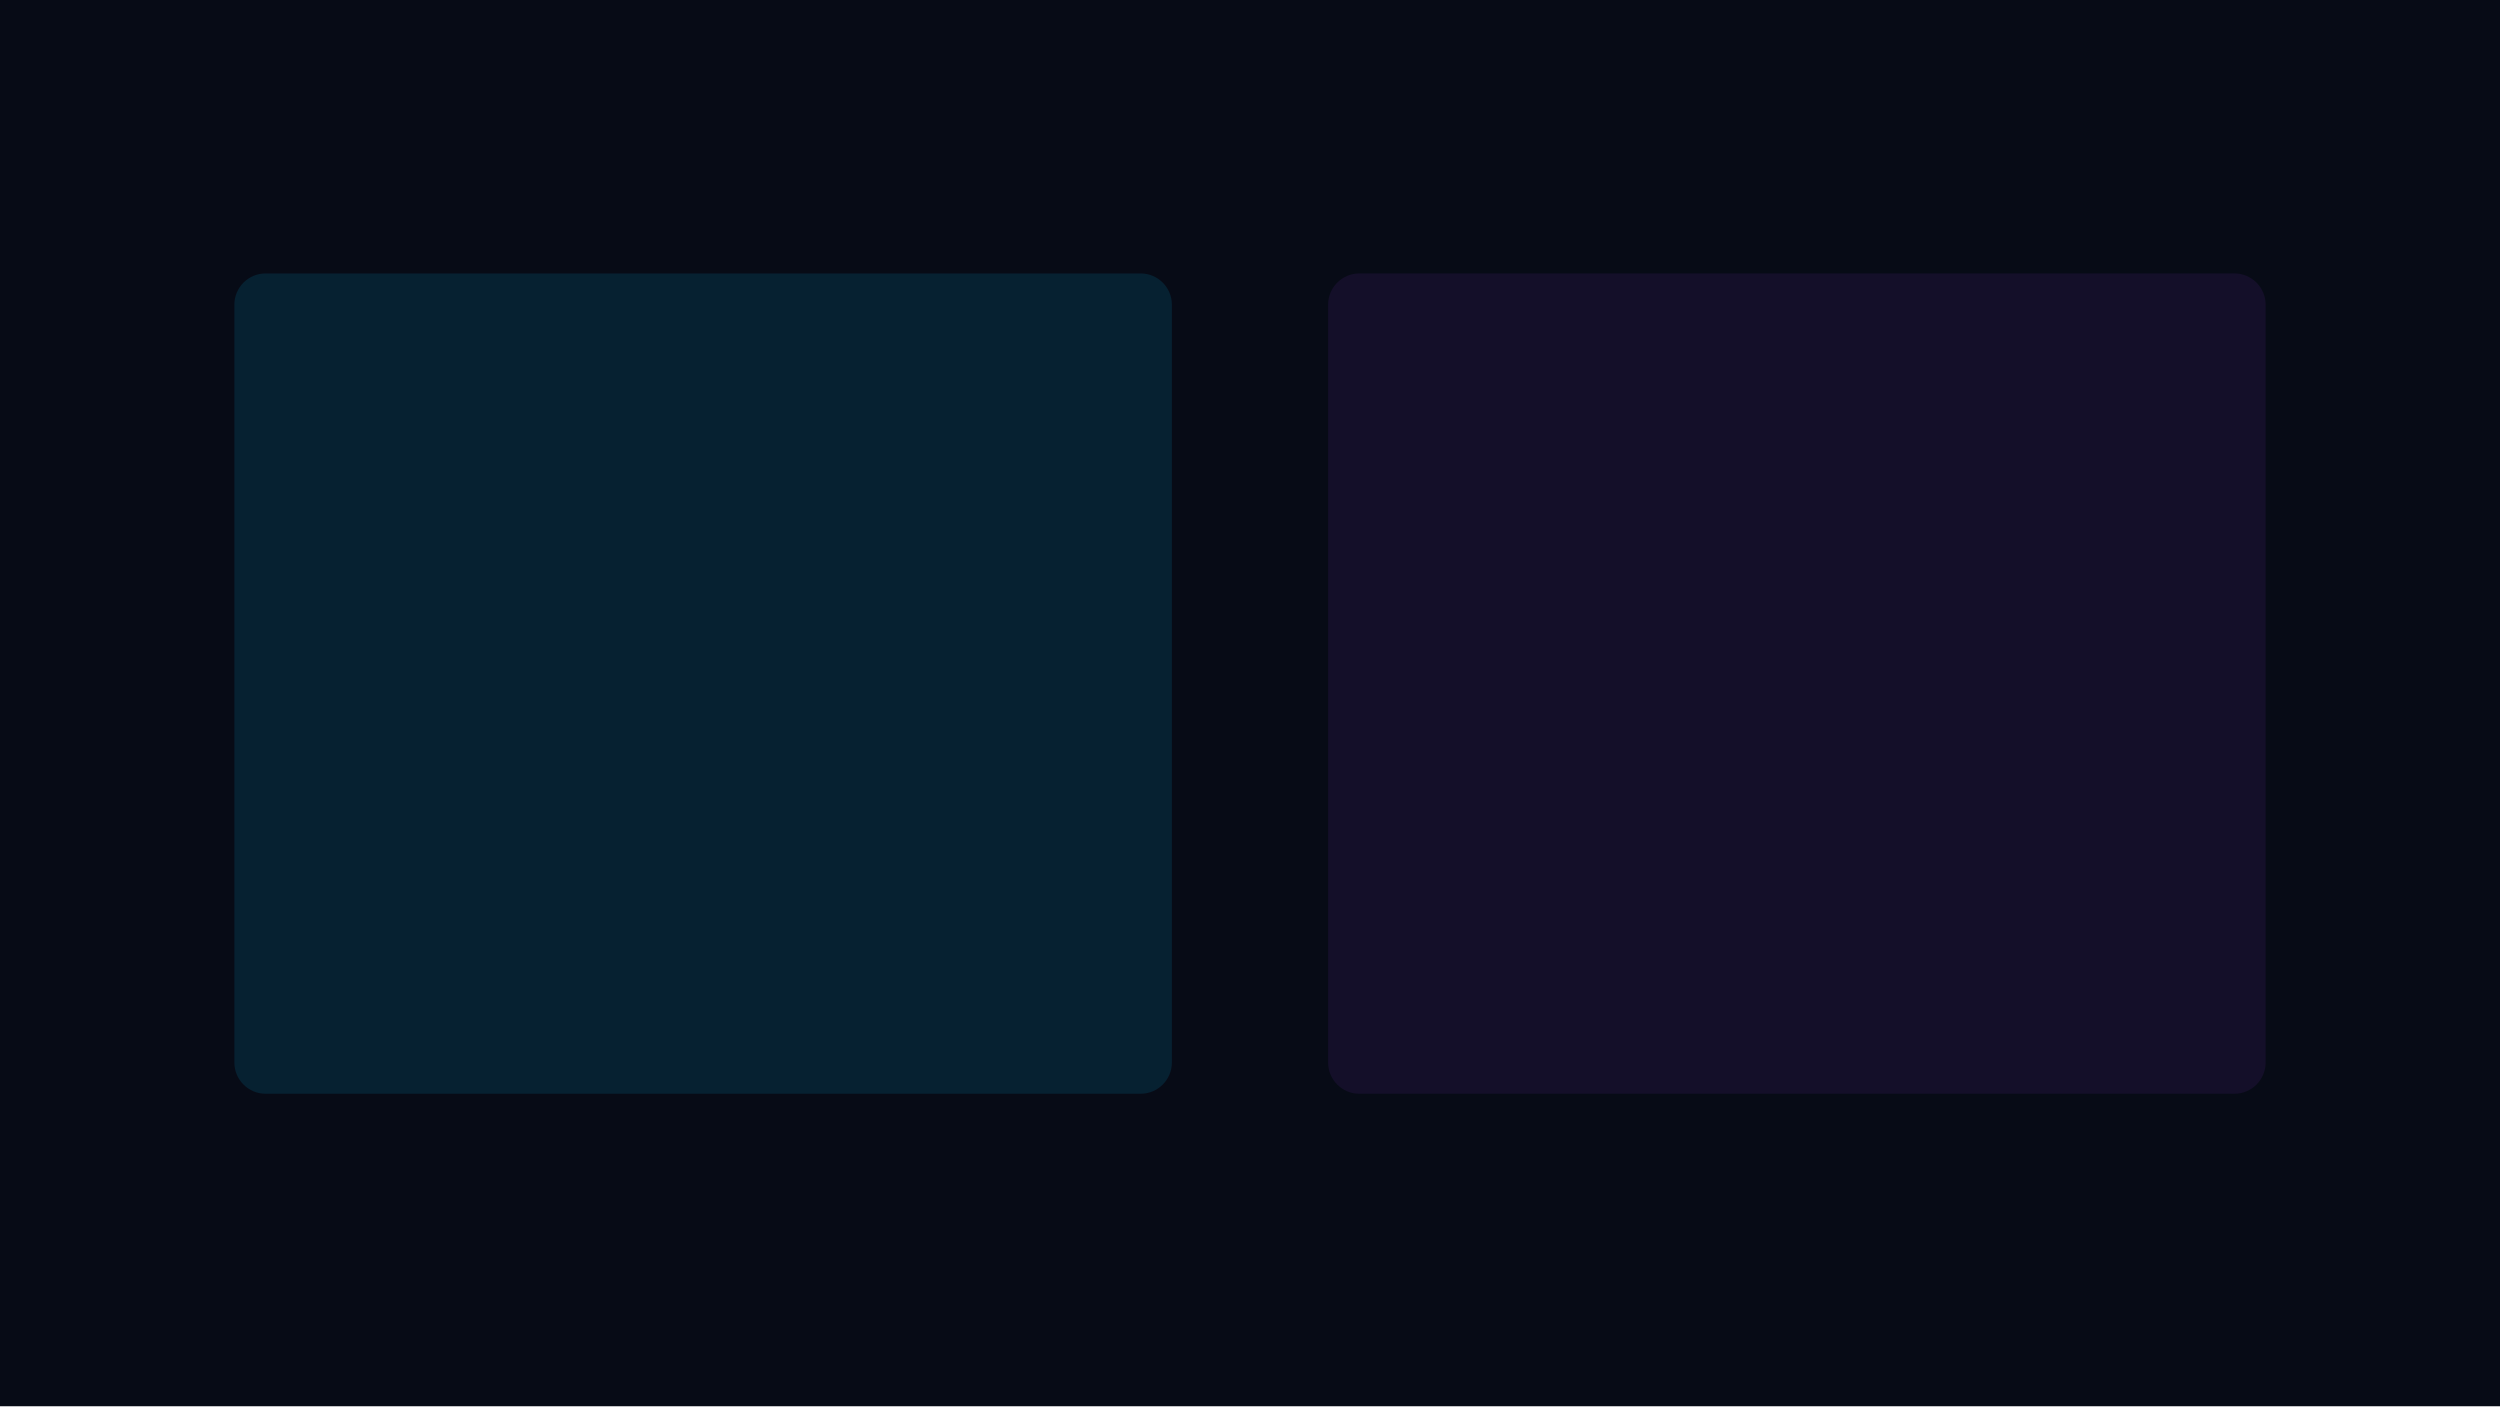
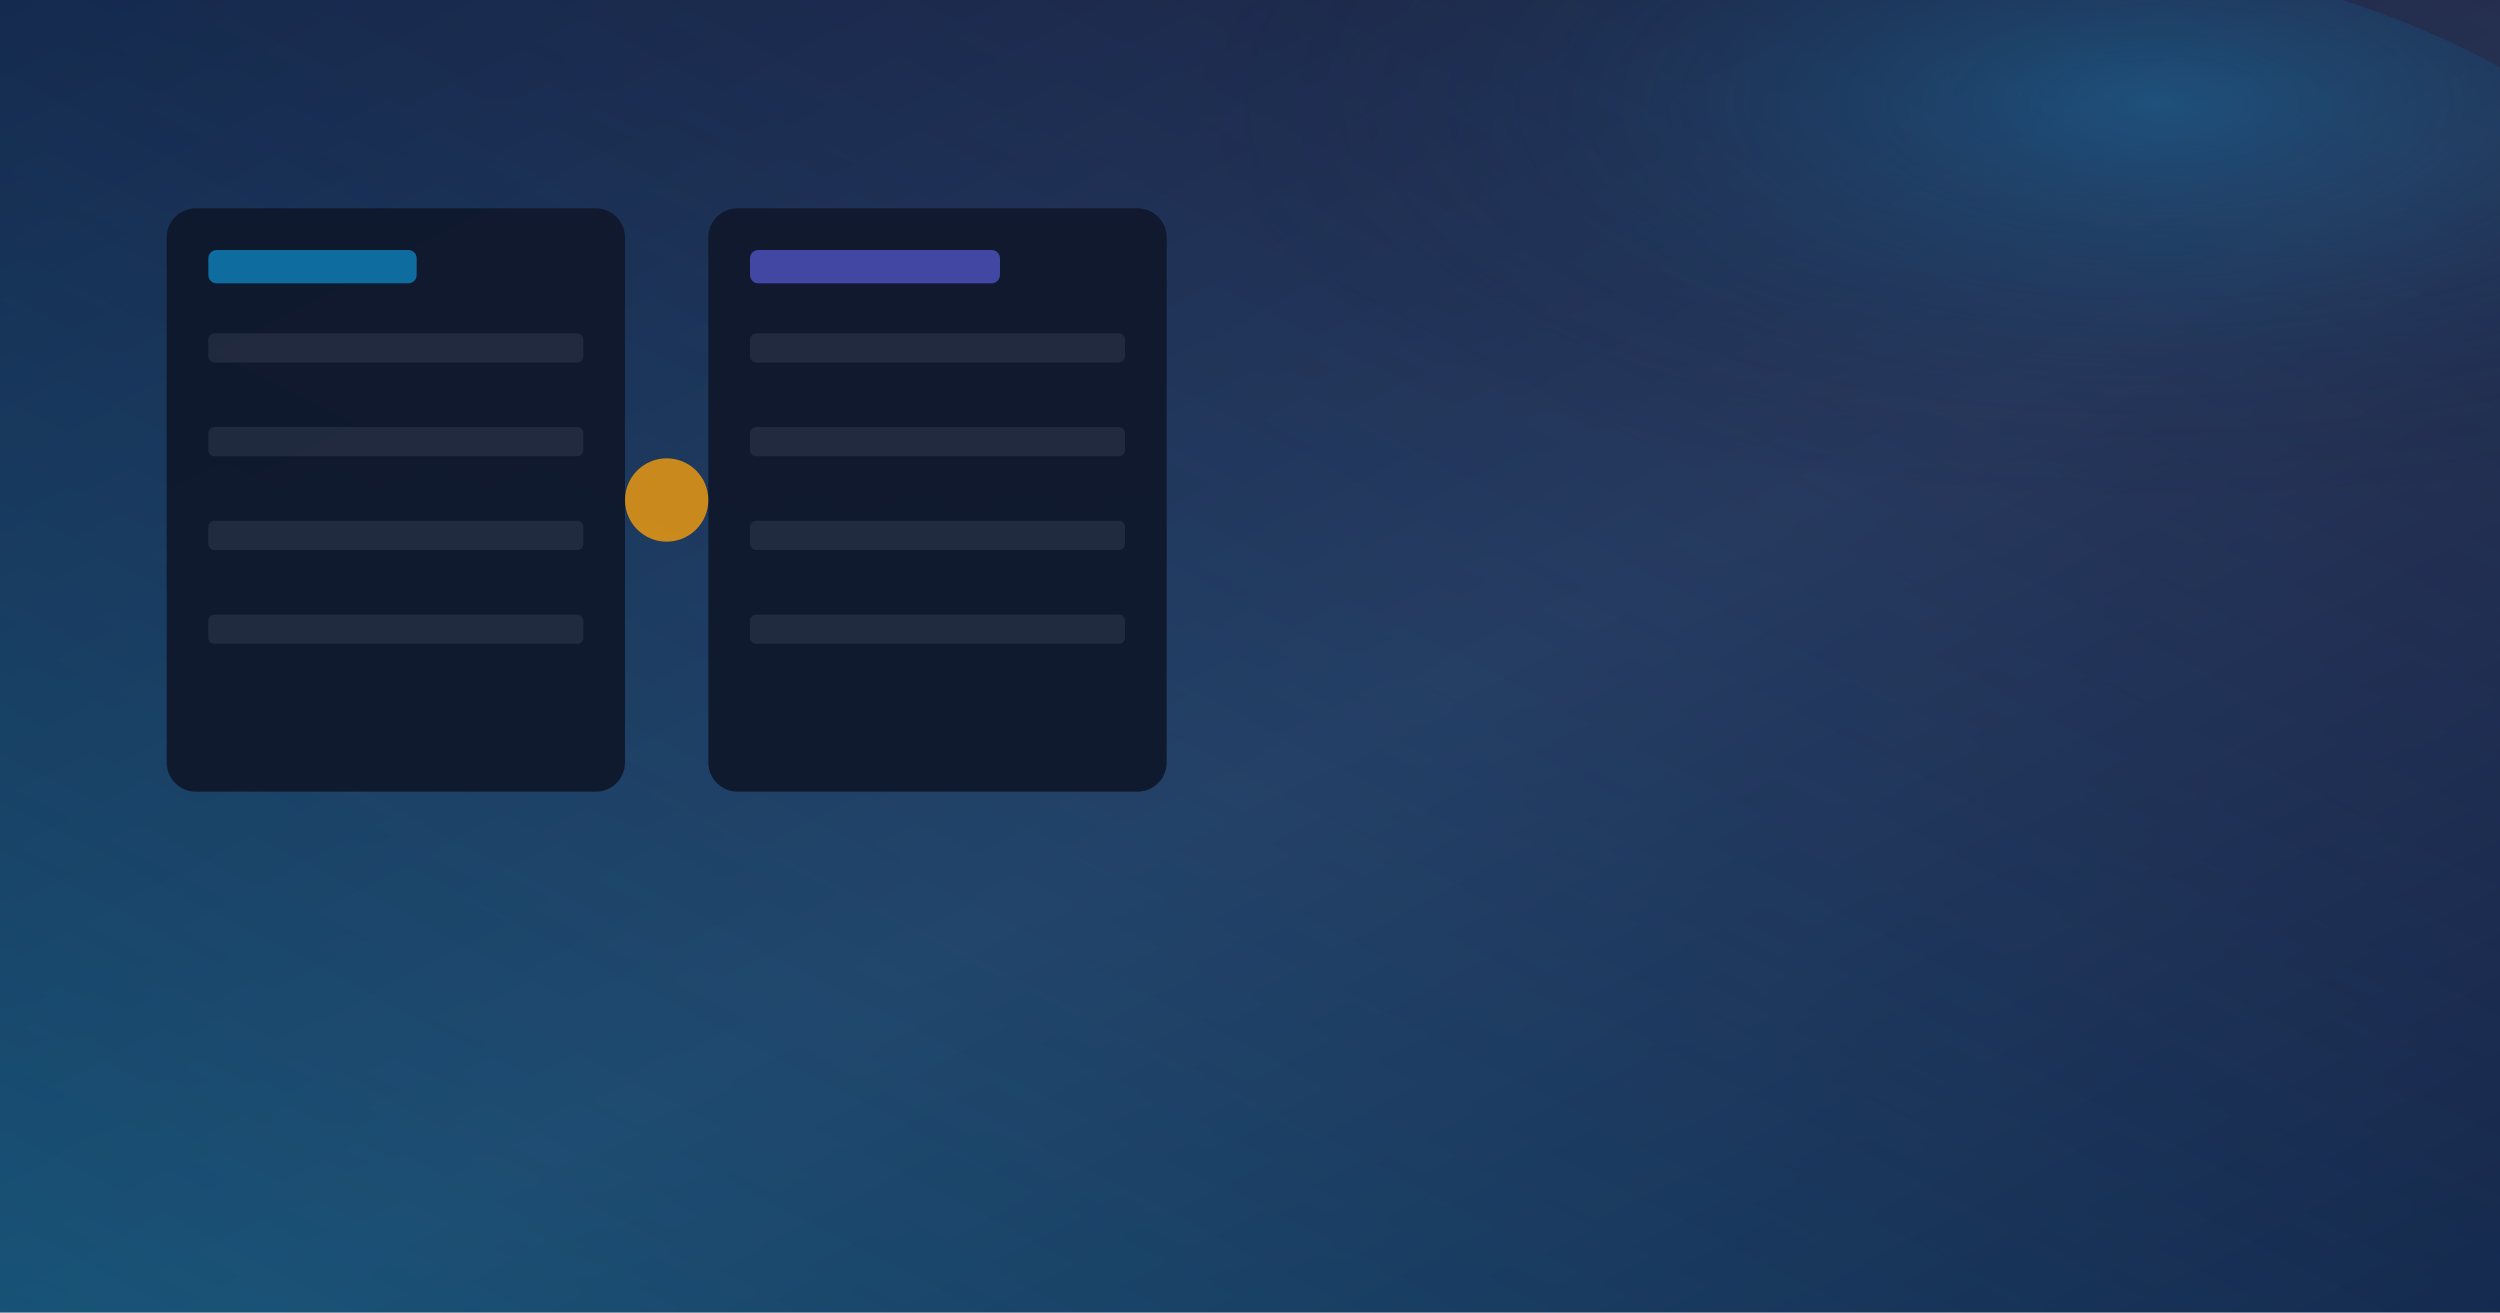
- <svg xmlns="http://www.w3.org/2000/svg" viewBox="0 0 1280 720" role="img" aria-label="SaaS versus custom editorial">
-   <rect width="1280" height="720" fill="#070B16" />
-   <rect x="120" y="140" width="480" height="420" rx="16" fill="#00BFFF" fill-opacity="0.12" />
-   <rect x="680" y="140" width="480" height="420" rx="16" fill="#7B2FBE" fill-opacity="0.12" />
+ <svg xmlns="http://www.w3.org/2000/svg" width="1200" height="630" viewBox="0 0 1200 630" role="img" aria-hidden="true">
+   <defs>
+     <linearGradient id="g_3438c50f" x1="0%" y1="0%" x2="100%" y2="100%">
+       <stop offset="0%" stop-color="#0A0F1E" />
+       <stop offset="55%" stop-color="#1E293B" />
+       <stop offset="100%" stop-color="#0A0F1E" />
+     </linearGradient>
+     <linearGradient id="g_49eca2ac" x1="0%" y1="100%" x2="100%" y2="0%">
+       <stop offset="0%" stop-color="#0EA5E9" stop-opacity="0.35" />
+       <stop offset="100%" stop-color="#6366F1" stop-opacity="0.12" />
+     </linearGradient>
+     <radialGradient id="r_g_3438c50f" cx="70%" cy="25%" r="55%">
+       <stop offset="0%" stop-color="#0EA5E9" stop-opacity="0.28" />
+       <stop offset="100%" stop-color="#0A0F1E" stop-opacity="0" />
+     </radialGradient>
+     <filter id="soft_g_3438c50f" x="-20%" y="-20%" width="140%" height="140%">
+       <feGaussianBlur stdDeviation="8" />
+     </filter>
+   </defs>
+   <rect width="1200" height="630" fill="url(#g_3438c50f)" />
+   <rect width="1200" height="630" fill="url(#g_49eca2ac)" />
+   <ellipse cx="864" cy="138" rx="420" ry="176" fill="url(#r_g_3438c50f)" />
+   <rect x="80" y="100" width="220" height="280" rx="14" fill="rgba(15,23,42,0.9)" opacity="1" />
+   <rect x="340" y="100" width="220" height="280" rx="14" fill="rgba(15,23,42,0.9)" opacity="1" />
+   <rect x="100" y="120" width="100" height="16" rx="4" fill="#0EA5E9" opacity="0.6" />
+   <rect x="360" y="120" width="120" height="16" rx="4" fill="#6366F1" opacity="0.6" />
+   <rect x="100" y="160" width="180" height="14" rx="3" fill="rgba(148,163,184,0.25)" opacity="0.5" />
+   <rect x="360" y="160" width="180" height="14" rx="3" fill="rgba(148,163,184,0.25)" opacity="0.5" />
+   <rect x="100" y="205" width="180" height="14" rx="3" fill="rgba(148,163,184,0.25)" opacity="0.5" />
+   <rect x="360" y="205" width="180" height="14" rx="3" fill="rgba(148,163,184,0.25)" opacity="0.5" />
+   <rect x="100" y="250" width="180" height="14" rx="3" fill="rgba(148,163,184,0.25)" opacity="0.5" />
+   <rect x="360" y="250" width="180" height="14" rx="3" fill="rgba(148,163,184,0.25)" opacity="0.5" />
+   <rect x="100" y="295" width="180" height="14" rx="3" fill="rgba(148,163,184,0.25)" opacity="0.5" />
+   <rect x="360" y="295" width="180" height="14" rx="3" fill="rgba(148,163,184,0.25)" opacity="0.5" />
+   <circle cx="320" cy="240" r="20" fill="#F59E0B" opacity="0.8" />
</svg>
